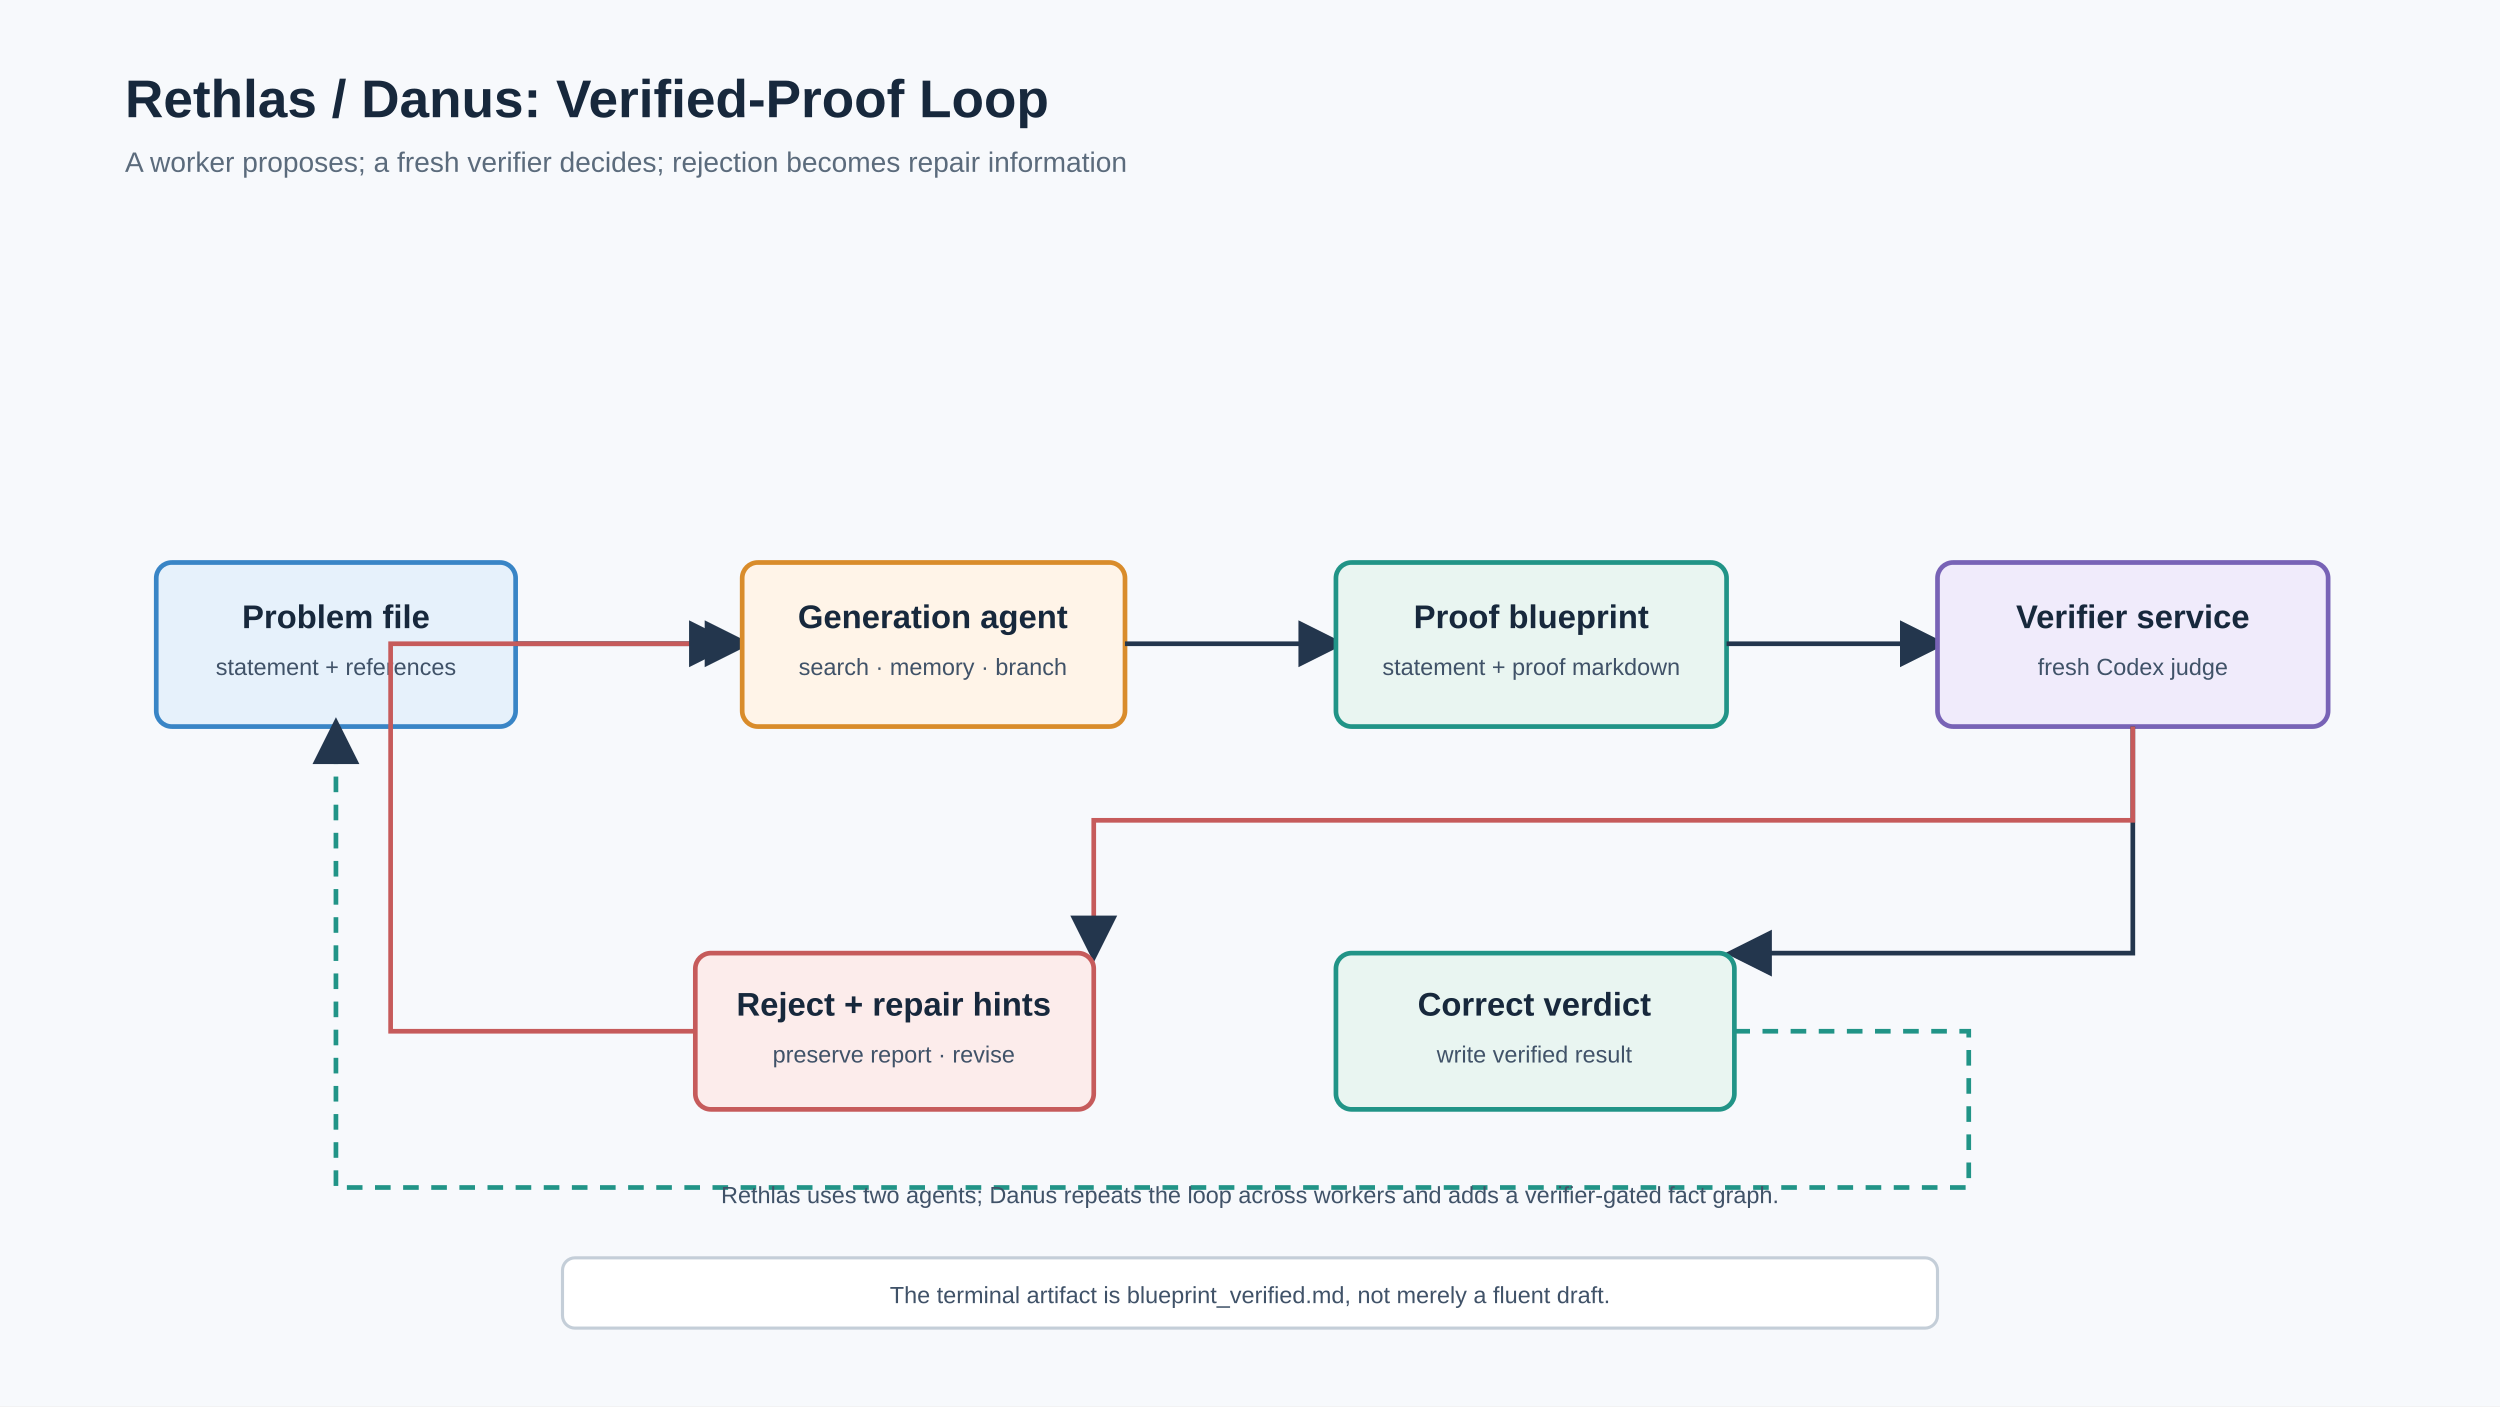
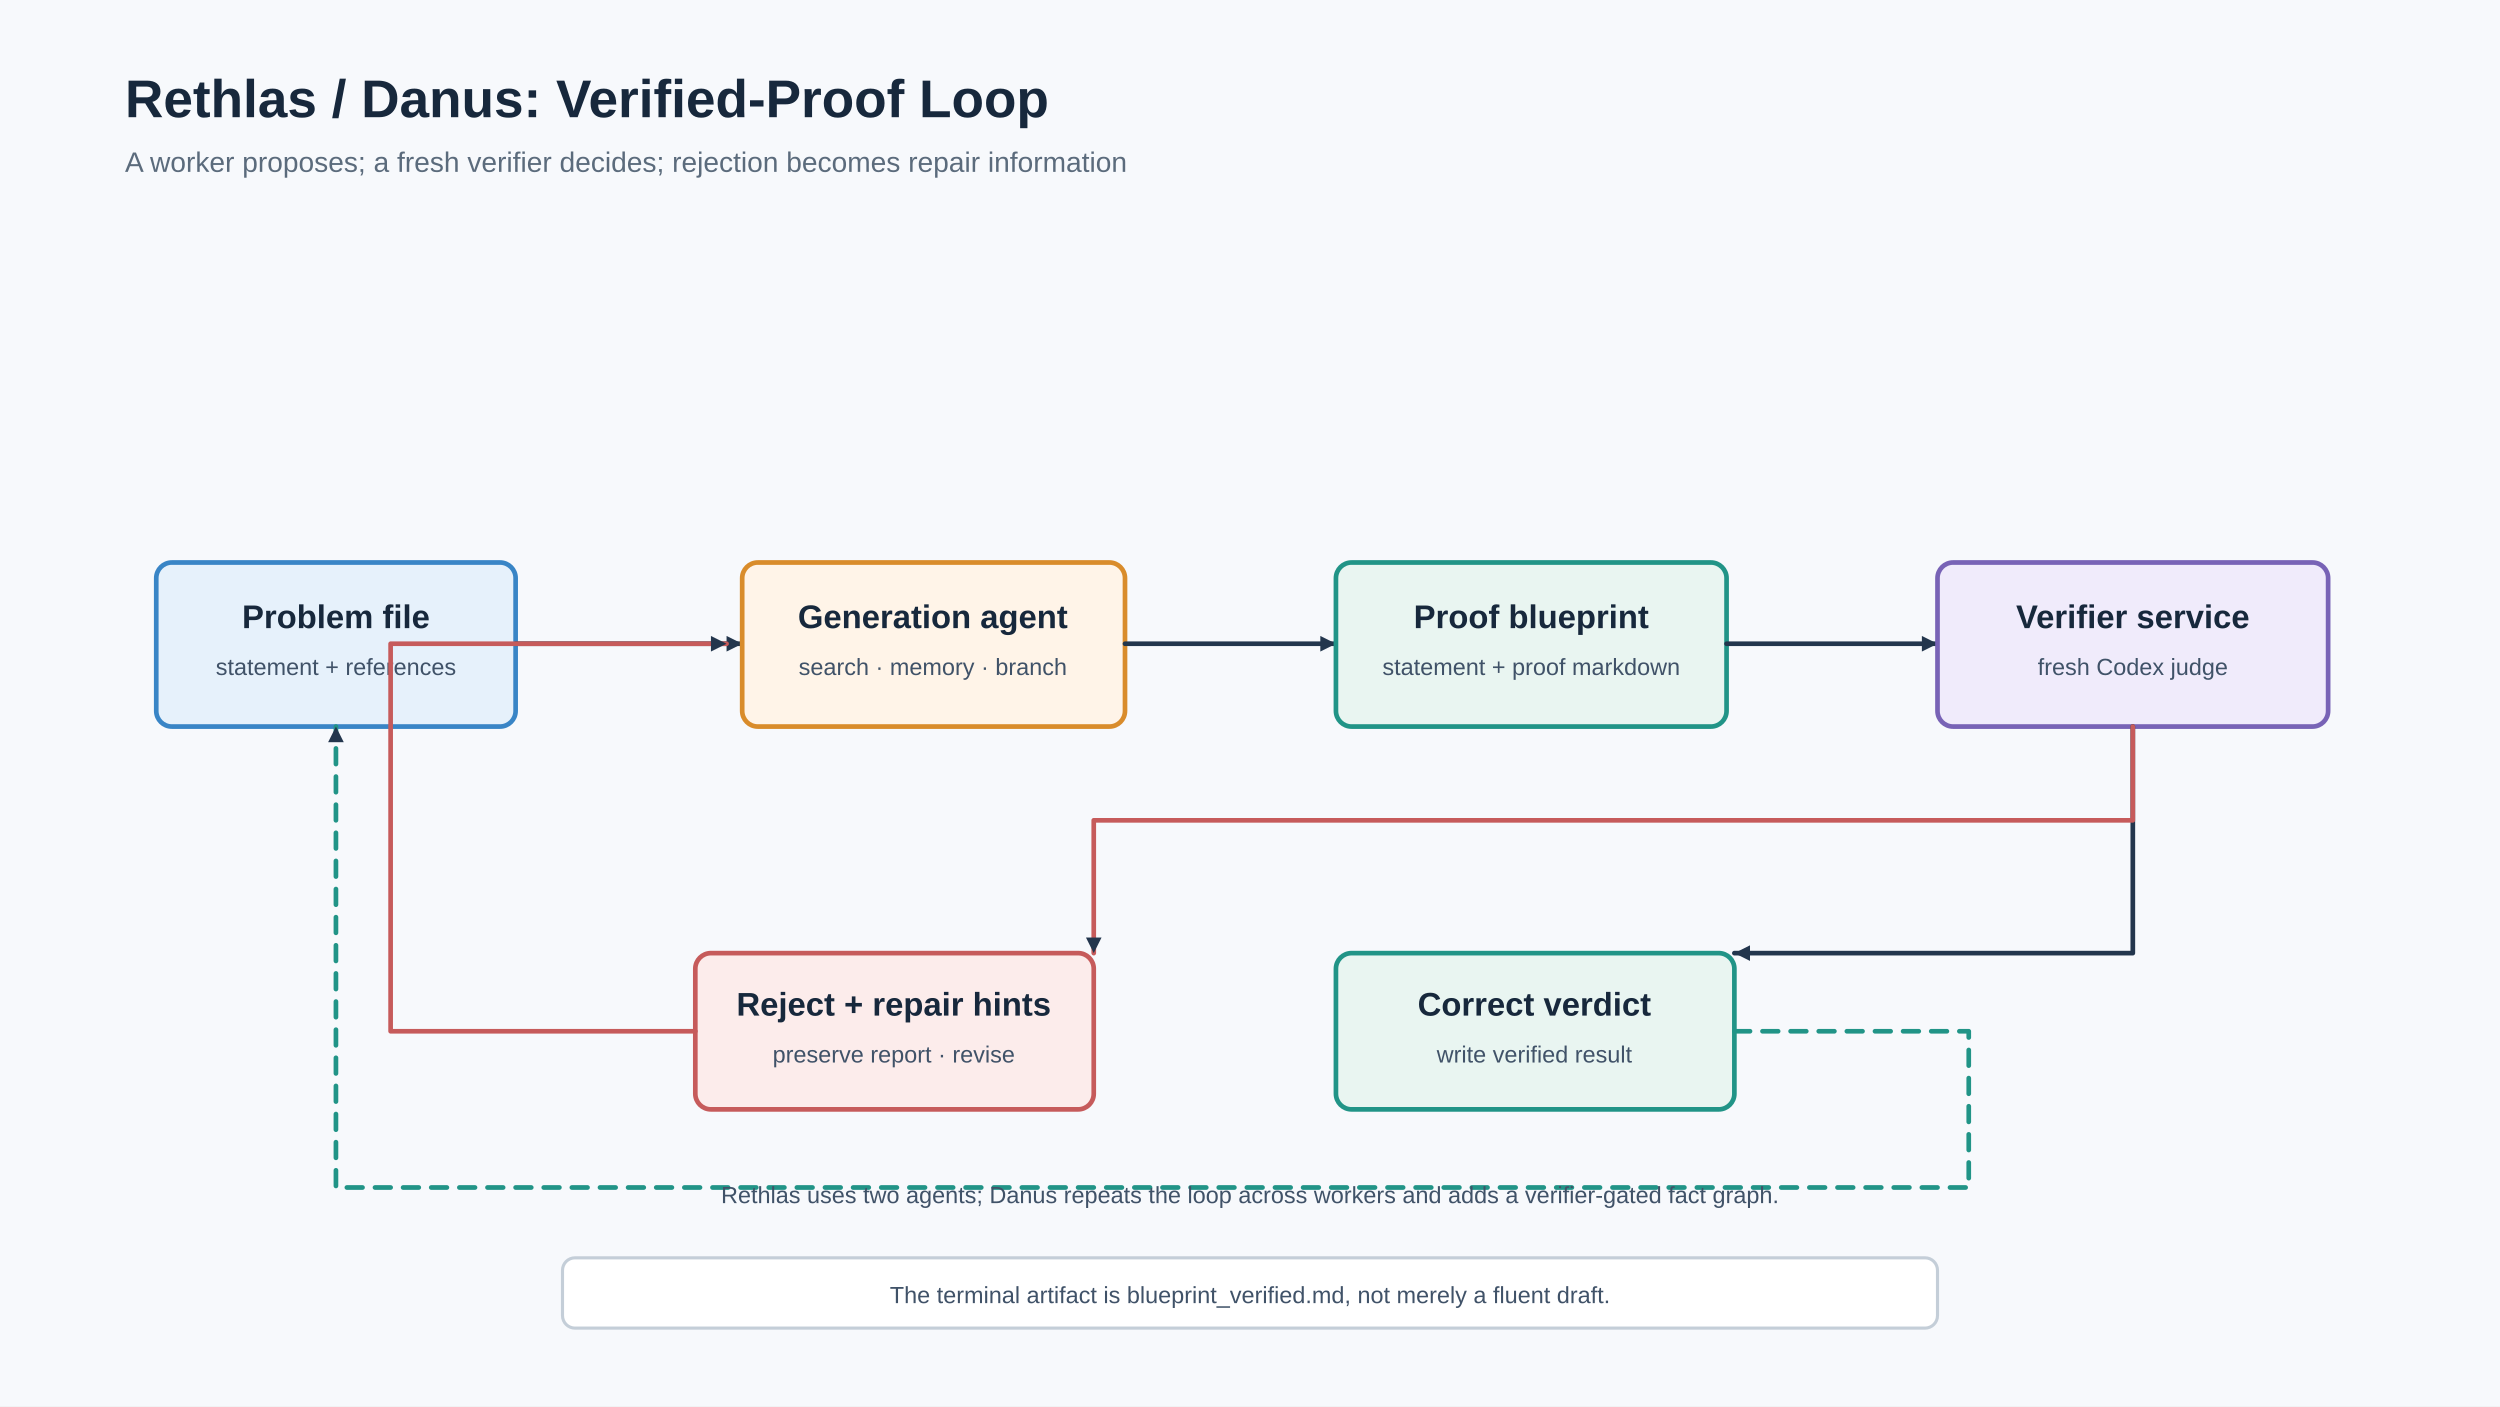
<svg xmlns="http://www.w3.org/2000/svg" width="1600" height="900" viewBox="0 0 1600 900">
  <defs>
-     <marker id="a" markerWidth="10" markerHeight="10" refX="8" refY="5" orient="auto">
+     <marker id="a" markerWidth="10" markerHeight="10" markerUnits="userSpaceOnUse" refX="10" refY="5" orient="auto">
      <path d="M0 0L10 5 0 10Z" fill="#23364d" />
    </marker>
-     <style>.t{font:700 34px Arial;fill:#17283c}.u{font:400 18px Arial;fill:#5b6b7c}.h{font:700 21px Arial;fill:#17283c}.s{font:400 15px Arial;fill:#405268}.b{stroke-width:3}.l{stroke:#23364d;stroke-width:3;fill:none;marker-end:url(#a)}.d{stroke:#219487;stroke-width:3;stroke-dasharray:10 8;fill:none;marker-end:url(#a)}.r{stroke:#c65b5b;stroke-width:3;fill:none;marker-end:url(#a)}</style>
+     <style>.t{font:700 34px Arial;fill:#17283c}.u{font:400 18px Arial;fill:#5b6b7c}.h{font:700 21px Arial;fill:#17283c}.s{font:400 15px Arial;fill:#405268}.b{stroke-width:3}.l{stroke:#23364d;stroke-width:3;fill:none;marker-end:url(#a);stroke-linecap:round;stroke-linejoin:round}.d{stroke:#219487;stroke-width:3;stroke-dasharray:10 8;fill:none;marker-end:url(#a);stroke-linecap:round;stroke-linejoin:round}.r{stroke:#c65b5b;stroke-width:3;fill:none;marker-end:url(#a);stroke-linecap:round;stroke-linejoin:round}</style>
  </defs>
  <rect width="1600" height="900" fill="#f7f9fc" />
  <text x="80" y="75" class="t">Rethlas / Danus: Verified-Proof Loop</text>
  <text x="80" y="110" class="u">A worker proposes; a fresh verifier decides; rejection becomes repair information</text>
  <rect x="100" y="360" width="230" height="105" rx="10" fill="#e6f1fb" stroke="#3985c6" class="b" />
  <text x="215" y="402" text-anchor="middle" class="h">Problem file</text>
  <text x="215" y="432" text-anchor="middle" class="s">statement + references</text>
  <path d="M330 412H475" class="l" />
  <rect x="475" y="360" width="245" height="105" rx="10" fill="#fff4e8" stroke="#d98c2b" class="b" />
  <text x="597" y="402" text-anchor="middle" class="h">Generation agent</text>
  <text x="597" y="432" text-anchor="middle" class="s">search · memory · branch</text>
  <path d="M720 412H855" class="l" />
  <rect x="855" y="360" width="250" height="105" rx="10" fill="#e9f5f1" stroke="#219487" class="b" />
  <text x="980" y="402" text-anchor="middle" class="h">Proof blueprint</text>
  <text x="980" y="432" text-anchor="middle" class="s">statement + proof markdown</text>
  <path d="M1105 412H1240" class="l" />
  <rect x="1240" y="360" width="250" height="105" rx="10" fill="#f0ebfb" stroke="#7863b6" class="b" />
  <text x="1365" y="402" text-anchor="middle" class="h">Verifier service</text>
  <text x="1365" y="432" text-anchor="middle" class="s">fresh Codex judge</text>
  <path d="M1365 465V610H1110" class="l" />
  <rect x="855" y="610" width="255" height="100" rx="10" fill="#e9f5f1" stroke="#219487" class="b" />
  <text x="982" y="650" text-anchor="middle" class="h">Correct verdict</text>
  <text x="982" y="680" text-anchor="middle" class="s">write verified result</text>
  <path d="M1365 465V525H700V610" class="r" />
  <rect x="445" y="610" width="255" height="100" rx="10" fill="#fceceb" stroke="#c65b5b" class="b" />
  <text x="572" y="650" text-anchor="middle" class="h">Reject + repair hints</text>
  <text x="572" y="680" text-anchor="middle" class="s">preserve report · revise</text>
  <path d="M445 660H250V412H465" class="r" />
  <path d="M1110 660H1260V760H215V465" class="d" />
  <text x="800" y="770" text-anchor="middle" class="s">Rethlas uses two agents; Danus repeats the loop across workers and adds a verifier-gated fact graph.</text>
  <rect x="360" y="805" width="880" height="45" rx="8" fill="#fff" stroke="#c4ced8" stroke-width="2" />
  <text x="800" y="834" text-anchor="middle" class="s">The terminal artifact is blueprint_verified.md, not merely a fluent draft.</text>
</svg>
